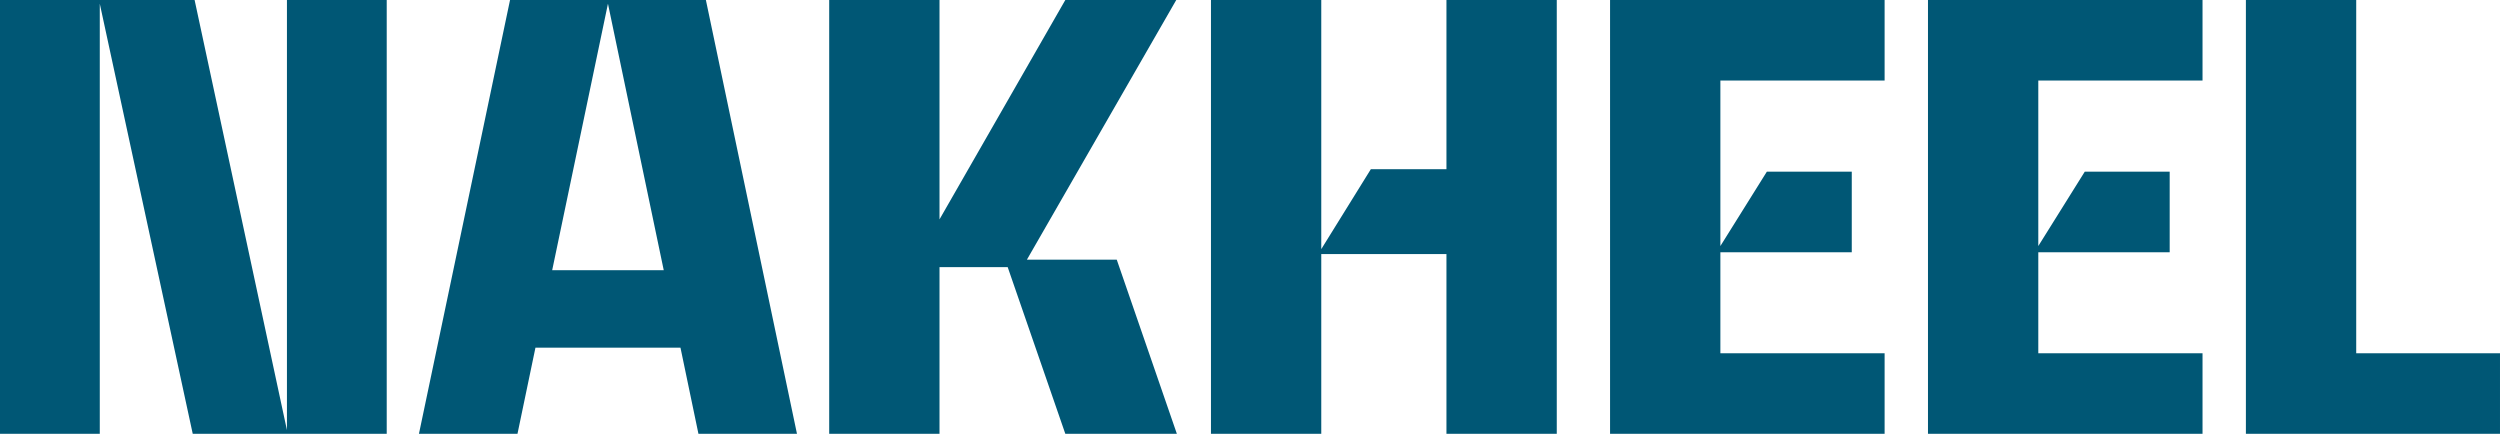
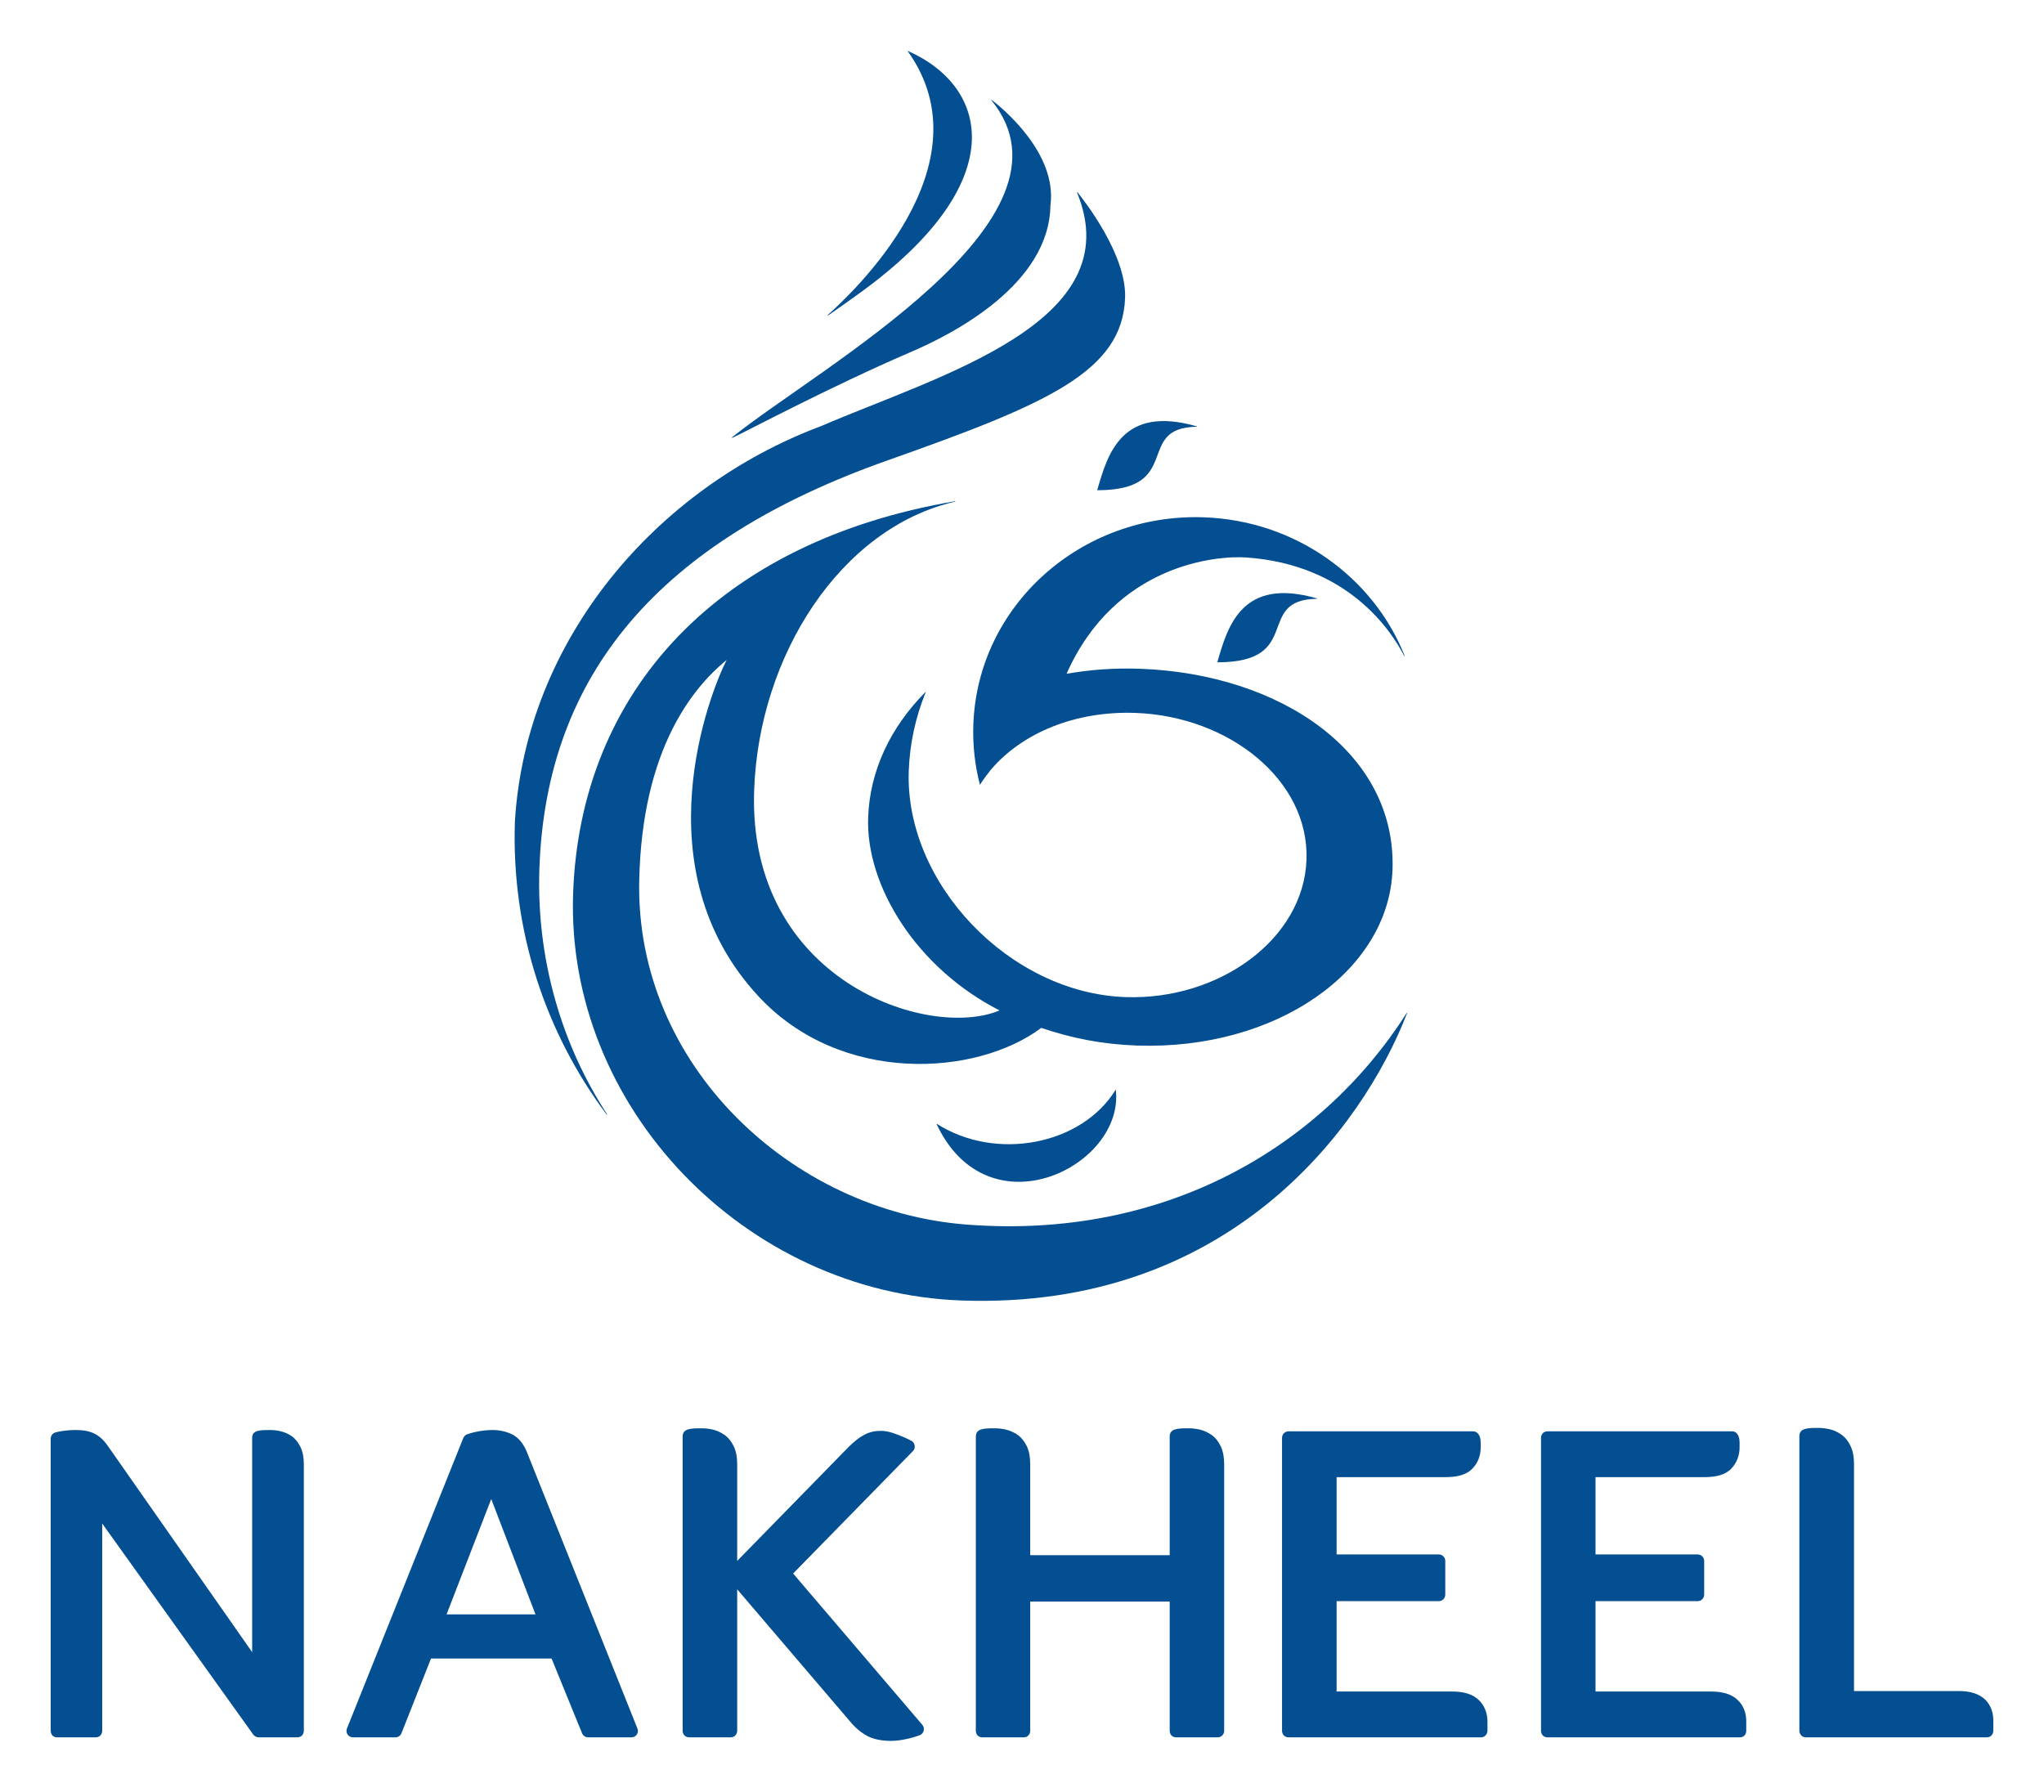
- <svg xmlns="http://www.w3.org/2000/svg" width="132.292mm" height="22.956mm" viewBox="0 0 132.292 22.956" version="1.1" id="svg1">
-   <defs id="defs1">
-     <clipPath clipPathUnits="userSpaceOnUse" id="clipPath9637">
-       <path d="M 0,0 H 1190.551 V 841.89 H 0 Z" transform="translate(-507.9177,-127.3107)" id="path9637" />
-     </clipPath>
-   </defs>
-   <g id="layer1" transform="translate(-38.94172,-131.4588)">
-     <path id="path9636" d="M 0,0 H 9.051 V -39.351 H -8.545 l -8.432,39.014 v -39.014 h -9.051 V 0 H -8.376 L 0,-39.014 Z M 38.002,0 H 20.237 l -8.263,-39.351 h 8.938 l 1.63,7.814 h 13.155 l 1.63,-7.814 h 8.938 z M 24.06,-24.51 29.119,-0.337 34.179,-24.51 Z M 67.121,-23.555 80.669,0 H 70.606 L 59.194,-19.9 V 0 H 49.188 v -39.351 h 10.006 v 15.122 h 6.184 l 5.228,-15.122 h 10.119 l -5.453,15.796 z m 38.057,8.208 H 98.32 l -4.497,-7.252 V 0 H 83.817 v -39.351 h 10.006 v 16.303 h 11.355 v -16.303 h 10.007 V 0 h -10.007 z m 14.841,-24.004 h 24.904 v 7.308 h -14.897 v 9.163 h 11.918 v 7.308 h -7.702 l -4.216,-6.746 v 15.01 h 14.897 V 0 h -24.904 z m 28.838,0 h 24.904 v 7.308 h -14.897 v 9.163 h 11.918 v 7.308 h -7.702 l -4.216,-6.746 v 15.01 h 14.897 V 0 h -24.904 z m 38.845,7.308 V 0 h -10.007 v -39.351 h 23.049 v 7.308 z" style="fill:#005775;fill-opacity:1;fill-rule:nonzero;stroke:none" transform="matrix(0.5833686,0,0,-0.5833686,54.12564,131.4588)" clip-path="url(#clipPath9637)" />
-   </g>
+ <svg xmlns="http://www.w3.org/2000/svg" version="1.0" width="876" height="768" viewBox="-1.609 -1.609 64.864 56.852" id="svg3297">
+   <defs id="defs3299" />
+   <path d="M 12.562,49.619 L 13.98,45.958 L 15.384,49.619 L 12.562,49.619 z M 15.111,44.466 C 15.008,44.212 14.855,44.014 14.645,43.907 C 14.457,43.816 14.246,43.768 14.026,43.768 C 13.725,43.768 13.431,43.828 13.206,43.907 C 13.158,43.927 13.115,43.971 13.092,44.024 L 9.401,53.241 C 9.375,53.302 9.383,53.373 9.419,53.429 C 9.46,53.489 9.523,53.521 9.592,53.521 L 10.941,53.521 C 11.026,53.521 11.1,53.471 11.131,53.392 L 12.068,51.021 L 15.895,51.021 L 16.863,53.394 C 16.895,53.471 16.968,53.521 17.05,53.521 L 18.433,53.521 C 18.499,53.521 18.565,53.489 18.602,53.429 C 18.639,53.374 18.646,53.302 18.619,53.241 L 15.111,44.466 z" id="path2453" style="fill:#044f92;fill-opacity:1;fill-rule:nonzero;stroke:none" />
+   <path d="M 52.678,52.067 L 49.023,52.067 L 49.023,49.199 L 52.265,49.199 C 52.32,49.199 52.373,49.178 52.41,49.138 C 52.449,49.099 52.471,49.048 52.471,48.991 L 52.471,47.922 C 52.471,47.867 52.449,47.812 52.41,47.777 C 52.375,47.739 52.32,47.717 52.265,47.717 L 49.023,47.717 L 49.023,45.264 L 52.464,45.264 C 52.844,45.263 53.145,45.197 53.341,44.983 C 53.51,44.803 53.597,44.564 53.595,44.307 L 53.595,44.162 C 53.595,43.926 53.485,43.809 53.362,43.809 L 47.495,43.809 C 47.441,43.809 47.391,43.833 47.352,43.868 C 47.314,43.907 47.294,43.961 47.294,44.014 L 47.294,53.317 C 47.294,53.372 47.314,53.421 47.352,53.464 C 47.391,53.502 47.441,53.521 47.495,53.521 L 53.606,53.521 C 53.659,53.521 53.709,53.502 53.748,53.464 C 53.789,53.421 53.806,53.372 53.806,53.317 L 53.806,53.023 C 53.81,52.763 53.727,52.519 53.539,52.341 C 53.333,52.139 53.036,52.067 52.678,52.067" id="path2455" style="fill:#044f92;fill-opacity:1;fill-rule:nonzero;stroke:none" />
+   <path d="M 44.462,52.067 L 40.807,52.067 L 40.807,49.199 L 44.053,49.199 C 44.105,49.199 44.159,49.178 44.194,49.138 C 44.235,49.099 44.255,49.048 44.255,48.991 L 44.255,47.922 C 44.255,47.867 44.235,47.812 44.194,47.777 C 44.159,47.739 44.105,47.717 44.053,47.717 L 40.807,47.717 L 40.807,45.264 L 44.248,45.264 C 44.626,45.263 44.928,45.197 45.125,44.983 C 45.296,44.803 45.383,44.564 45.379,44.307 L 45.379,44.162 C 45.379,43.929 45.266,43.809 45.142,43.809 L 39.28,43.809 C 39.227,43.809 39.175,43.833 39.136,43.868 C 39.097,43.907 39.075,43.961 39.075,44.014 L 39.075,53.317 C 39.075,53.372 39.097,53.421 39.136,53.464 C 39.175,53.502 39.227,53.521 39.28,53.521 L 45.391,53.521 C 45.444,53.521 45.494,53.502 45.531,53.464 C 45.568,53.421 45.594,53.372 45.594,53.317 L 45.594,53.023 C 45.594,52.763 45.506,52.519 45.322,52.341 C 45.116,52.139 44.822,52.067 44.462,52.067" id="path2457" style="fill:#044f92;fill-opacity:1;fill-rule:nonzero;stroke:none" />
+   <path d="M 7.65,43.964 C 7.543,43.889 7.421,43.836 7.299,43.808 C 7.181,43.779 7.067,43.768 6.961,43.768 C 6.622,43.768 6.393,43.777 6.393,44.018 L 6.393,50.818 L 1.841,44.313 C 1.72,44.132 1.583,43.987 1.417,43.898 C 1.241,43.802 1.038,43.768 0.794,43.768 C 0.468,43.768 0.221,43.823 0.142,43.847 C 0.056,43.874 0,43.953 0,44.046 L 0,53.317 C 0,53.372 0.02,53.421 0.056,53.464 C 0.095,53.502 0.145,53.521 0.201,53.521 L 1.433,53.521 C 1.485,53.521 1.538,53.502 1.576,53.464 C 1.613,53.421 1.635,53.372 1.635,53.317 L 1.635,46.736 L 6.431,53.438 C 6.473,53.492 6.535,53.521 6.599,53.521 L 7.829,53.521 C 7.88,53.521 7.935,53.502 7.975,53.464 C 8.008,53.421 8.033,53.372 8.033,53.317 L 8.033,44.851 C 8.033,44.644 8.001,44.464 7.926,44.307 C 7.857,44.166 7.768,44.047 7.65,43.964" id="path2459" style="fill:#044f92;fill-opacity:1;fill-rule:nonzero;stroke:none" />
+   <path d="M 27.66,53.124 L 23.56,48.322 L 27.361,44.438 C 27.404,44.394 27.427,44.333 27.418,44.272 C 27.413,44.206 27.374,44.147 27.324,44.116 C 27.221,44.057 26.935,43.927 26.707,43.856 C 26.584,43.816 26.457,43.794 26.336,43.794 C 26.155,43.794 25.981,43.833 25.826,43.916 C 25.671,43.993 25.516,44.118 25.344,44.282 L 21.785,47.922 L 21.785,44.858 C 21.785,44.638 21.753,44.448 21.675,44.282 C 21.601,44.132 21.506,44.009 21.379,43.921 C 21.267,43.842 21.141,43.786 21.009,43.753 C 20.889,43.727 20.771,43.713 20.656,43.713 C 20.294,43.713 20.054,43.724 20.054,43.978 L 20.054,44.004 L 20.054,53.317 C 20.054,53.372 20.074,53.421 20.115,53.464 C 20.15,53.502 20.206,53.521 20.26,53.521 L 21.58,53.521 C 21.634,53.521 21.688,53.502 21.724,53.464 C 21.76,53.421 21.785,53.372 21.785,53.317 L 21.785,48.824 L 25.394,53.049 C 25.558,53.243 25.74,53.387 25.934,53.489 C 26.139,53.589 26.386,53.634 26.672,53.634 C 27.027,53.634 27.445,53.506 27.576,53.454 C 27.641,53.429 27.689,53.378 27.703,53.309 C 27.721,53.244 27.703,53.179 27.66,53.124" id="path2461" style="fill:#044f92;fill-opacity:1;fill-rule:nonzero;stroke:none" />
+   <path d="M 37.239,44.858 C 37.239,44.638 37.206,44.448 37.129,44.282 C 37.056,44.132 36.961,44.009 36.835,43.921 C 36.721,43.842 36.595,43.786 36.462,43.753 C 36.341,43.727 36.224,43.713 36.11,43.713 C 35.751,43.713 35.51,43.724 35.51,43.978 L 35.51,47.741 L 31.084,47.741 L 31.084,44.858 C 31.084,44.638 31.054,44.448 30.976,44.282 C 30.901,44.132 30.808,44.009 30.684,43.921 C 30.571,43.842 30.441,43.786 30.309,43.753 C 30.19,43.727 30.074,43.713 29.959,43.713 C 29.599,43.713 29.358,43.724 29.358,43.978 L 29.358,53.317 C 29.358,53.372 29.378,53.421 29.416,53.464 C 29.455,53.502 29.508,53.521 29.556,53.521 L 30.883,53.521 C 30.935,53.521 30.988,53.502 31.023,53.464 C 31.061,53.421 31.084,53.372 31.084,53.317 L 31.084,49.212 L 35.51,49.212 L 35.51,53.317 C 35.51,53.372 35.531,53.421 35.566,53.464 C 35.606,53.502 35.661,53.521 35.712,53.521 L 37.035,53.521 C 37.086,53.521 37.141,53.502 37.176,53.464 C 37.219,53.421 37.239,53.372 37.239,53.317 L 37.239,44.858 z" id="path2463" style="fill:#044f92;fill-opacity:1;fill-rule:nonzero;stroke:none" />
+   <path d="M 61.394,52.328 C 61.186,52.129 60.896,52.052 60.546,52.052 L 57.226,52.052 L 57.226,44.846 C 57.226,44.627 57.194,44.436 57.114,44.272 C 57.044,44.121 56.946,43.997 56.819,43.909 C 56.709,43.831 56.579,43.771 56.45,43.742 C 56.328,43.716 56.21,43.701 56.095,43.701 C 55.736,43.701 55.492,43.711 55.492,43.966 L 55.492,53.317 C 55.492,53.372 55.52,53.426 55.555,53.464 C 55.595,53.502 55.646,53.521 55.701,53.521 L 61.443,53.521 C 61.495,53.521 61.55,53.502 61.587,53.464 C 61.624,53.422 61.646,53.372 61.646,53.317 L 61.646,52.997 C 61.65,52.743 61.57,52.508 61.394,52.328" id="path2465" style="fill:#044f92;fill-opacity:1;fill-rule:nonzero;stroke:none" />
+   <path d="M 29.477,23.269 C 29.481,23.272 29.481,23.276 29.484,23.276 C 29.489,23.277 29.489,23.273 29.492,23.271" id="path2467" style="fill:#044f92;fill-opacity:1;fill-rule:nonzero;stroke:none" />
+   <path d="M 36.374,11.916 L 36.374,11.916 C 33.991,11.226 33.539,12.791 33.212,13.934 C 33.212,13.934 33.21,13.938 33.212,13.939 C 33.212,13.941 33.214,13.942 33.218,13.942 C 35.974,13.939 34.376,11.952 36.371,11.927 L 36.374,11.927 C 36.377,11.927 36.377,11.923 36.377,11.921 C 36.38,11.917 36.377,11.916 36.374,11.916" id="path2469" style="fill:#044f92;fill-opacity:1;fill-rule:nonzero;stroke:none" />
+   <path d="M 32.581,4.483 L 32.581,4.483 C 32.581,4.478 32.576,4.478 32.572,4.481 C 32.569,4.481 32.566,4.486 32.569,4.489 L 32.569,4.493 C 34.27,8.621 28.214,10.286 24.424,11.916 L 24.421,11.916 C 19.214,13.878 15.085,18.673 14.731,24.449 C 14.613,27.926 15.707,31.168 17.641,33.754 C 17.644,33.757 17.646,33.757 17.65,33.756 C 17.654,33.754 17.656,33.749 17.654,33.744 L 17.654,33.743 C 16.204,31.521 15.409,28.799 15.508,25.948 C 15.723,19.767 19.325,15.553 26.536,13.002 C 31.624,11.203 34.009,10.184 34.095,7.833 C 34.141,6.469 32.804,4.758 32.581,4.483" id="path2471" style="fill:#044f92;fill-opacity:1;fill-rule:nonzero;stroke:none" />
+   <path d="M 33.801,32.977 L 33.801,32.977 C 33.801,32.976 33.797,32.972 33.797,32.972 C 33.795,32.971 33.791,32.972 33.789,32.974 L 33.789,32.977 C 32.71,34.726 29.997,35.244 28.126,34.054 C 28.122,34.053 28.12,34.053 28.116,34.053 C 28.115,34.057 28.113,34.062 28.115,34.064 C 29.758,37.549 34.072,35.399 33.801,32.977" id="path2473" style="fill:#044f92;fill-opacity:1;fill-rule:nonzero;stroke:none" />
+   <path d="M 29.86,1.554 L 29.86,1.554 C 29.858,1.551 29.854,1.551 29.851,1.554 C 29.848,1.557 29.848,1.562 29.851,1.564 C 32.95,5.364 24.38,10.043 21.62,12.264 C 21.617,12.267 21.617,12.272 21.617,12.274 C 21.62,12.279 21.626,12.279 21.63,12.279 C 21.973,12.127 24.733,10.657 27.264,9.569 C 28.679,8.968 31.69,7.393 31.725,4.903 C 31.949,3.239 30.186,1.802 29.86,1.554" id="path2475" style="fill:#044f92;fill-opacity:1;fill-rule:nonzero;stroke:none" />
+   <path d="M 27.205,0.002 L 27.205,0.002 C 27.203,-0.002 27.199,0.001 27.199,0.003 C 27.196,0.004 27.196,0.007 27.199,0.011 C 29.79,3.642 25.411,7.707 24.66,8.379 C 24.66,8.379 24.652,8.387 24.66,8.394 C 24.663,8.399 24.669,8.399 24.672,8.394 C 25.031,8.147 25.384,7.892 25.729,7.643 C 30.489,4.173 29.8,1.153 27.205,0.002" id="path2477" style="fill:#044f92;fill-opacity:1;fill-rule:nonzero;stroke:none" />
+   <path d="M 40.185,17.376 L 40.185,17.376 C 37.805,16.687 37.35,18.253 37.024,19.393 L 37.024,19.399 C 37.024,19.402 37.028,19.403 37.03,19.403 C 39.786,19.399 38.188,17.414 40.185,17.387 L 40.185,17.388 C 40.188,17.388 40.19,17.387 40.19,17.383 C 40.19,17.381 40.188,17.376 40.185,17.376" id="path2479" style="fill:#044f92;fill-opacity:1;fill-rule:nonzero;stroke:none" />
+   <path d="M 43.039,30.532 C 43.038,30.529 43.031,30.532 43.031,30.533 C 40.318,34.793 35.355,37.736 29.067,37.248 C 23.501,36.821 18.549,32.177 18.676,26.328 C 18.766,22.153 20.378,20.207 21.45,19.328 C 20.924,20.357 18.705,25.953 22.459,30.002 C 25.07,32.817 29.371,32.549 31.433,31.006 L 31.435,31.006 C 32.389,31.329 33.347,31.524 34.461,31.566 C 38.873,31.718 42.465,29.218 42.581,25.984 C 42.71,22.256 39.01,19.764 34.562,19.608 C 33.756,19.579 32.979,19.637 32.237,19.767 C 33.785,16.281 37.01,16.008 37.954,16.077 C 41.181,16.308 42.551,18.418 42.95,19.199 L 42.95,19.202 C 42.953,19.207 42.956,19.208 42.96,19.207 C 42.966,19.204 42.966,19.199 42.966,19.196 C 41.975,16.712 39.521,14.904 36.591,14.801 C 32.684,14.666 29.409,17.612 29.279,21.382 C 29.255,22.036 29.329,22.672 29.484,23.276 C 29.484,23.281 29.488,23.282 29.489,23.283 C 29.495,23.283 29.497,23.281 29.497,23.277 C 29.601,23.113 29.719,22.958 29.839,22.807 C 30.85,21.627 32.534,20.944 34.417,21.009 C 37.404,21.114 39.94,23.152 39.851,25.667 C 39.764,28.183 37.086,30.134 34.1,30.028 C 30.441,29.901 27.105,26.431 27.229,22.853 C 27.261,21.972 27.45,21.128 27.767,20.354 C 27.77,20.351 27.767,20.349 27.765,20.346 C 27.762,20.346 27.759,20.346 27.758,20.349 C 26.663,21.451 25.992,22.824 25.941,24.332 C 25.864,26.499 27.477,29.109 30.11,30.451 C 27.861,31.403 22.111,29.502 22.323,23.464 C 22.473,19.179 25.073,15.137 28.701,14.304 C 28.705,14.303 28.707,14.299 28.707,14.296 C 28.707,14.292 28.701,14.289 28.699,14.291 C 21.194,15.568 16.805,20.309 16.578,26.739 C 16.343,33.506 22.023,39.417 28.915,39.658 C 37.381,39.952 41.633,34.183 43.042,30.542 L 43.045,30.542 L 43.045,30.541 C 43.045,30.536 43.045,30.533 43.039,30.532" id="path2481" style="fill:#044f92;fill-opacity:1;fill-rule:nonzero;stroke:none" />
</svg>
